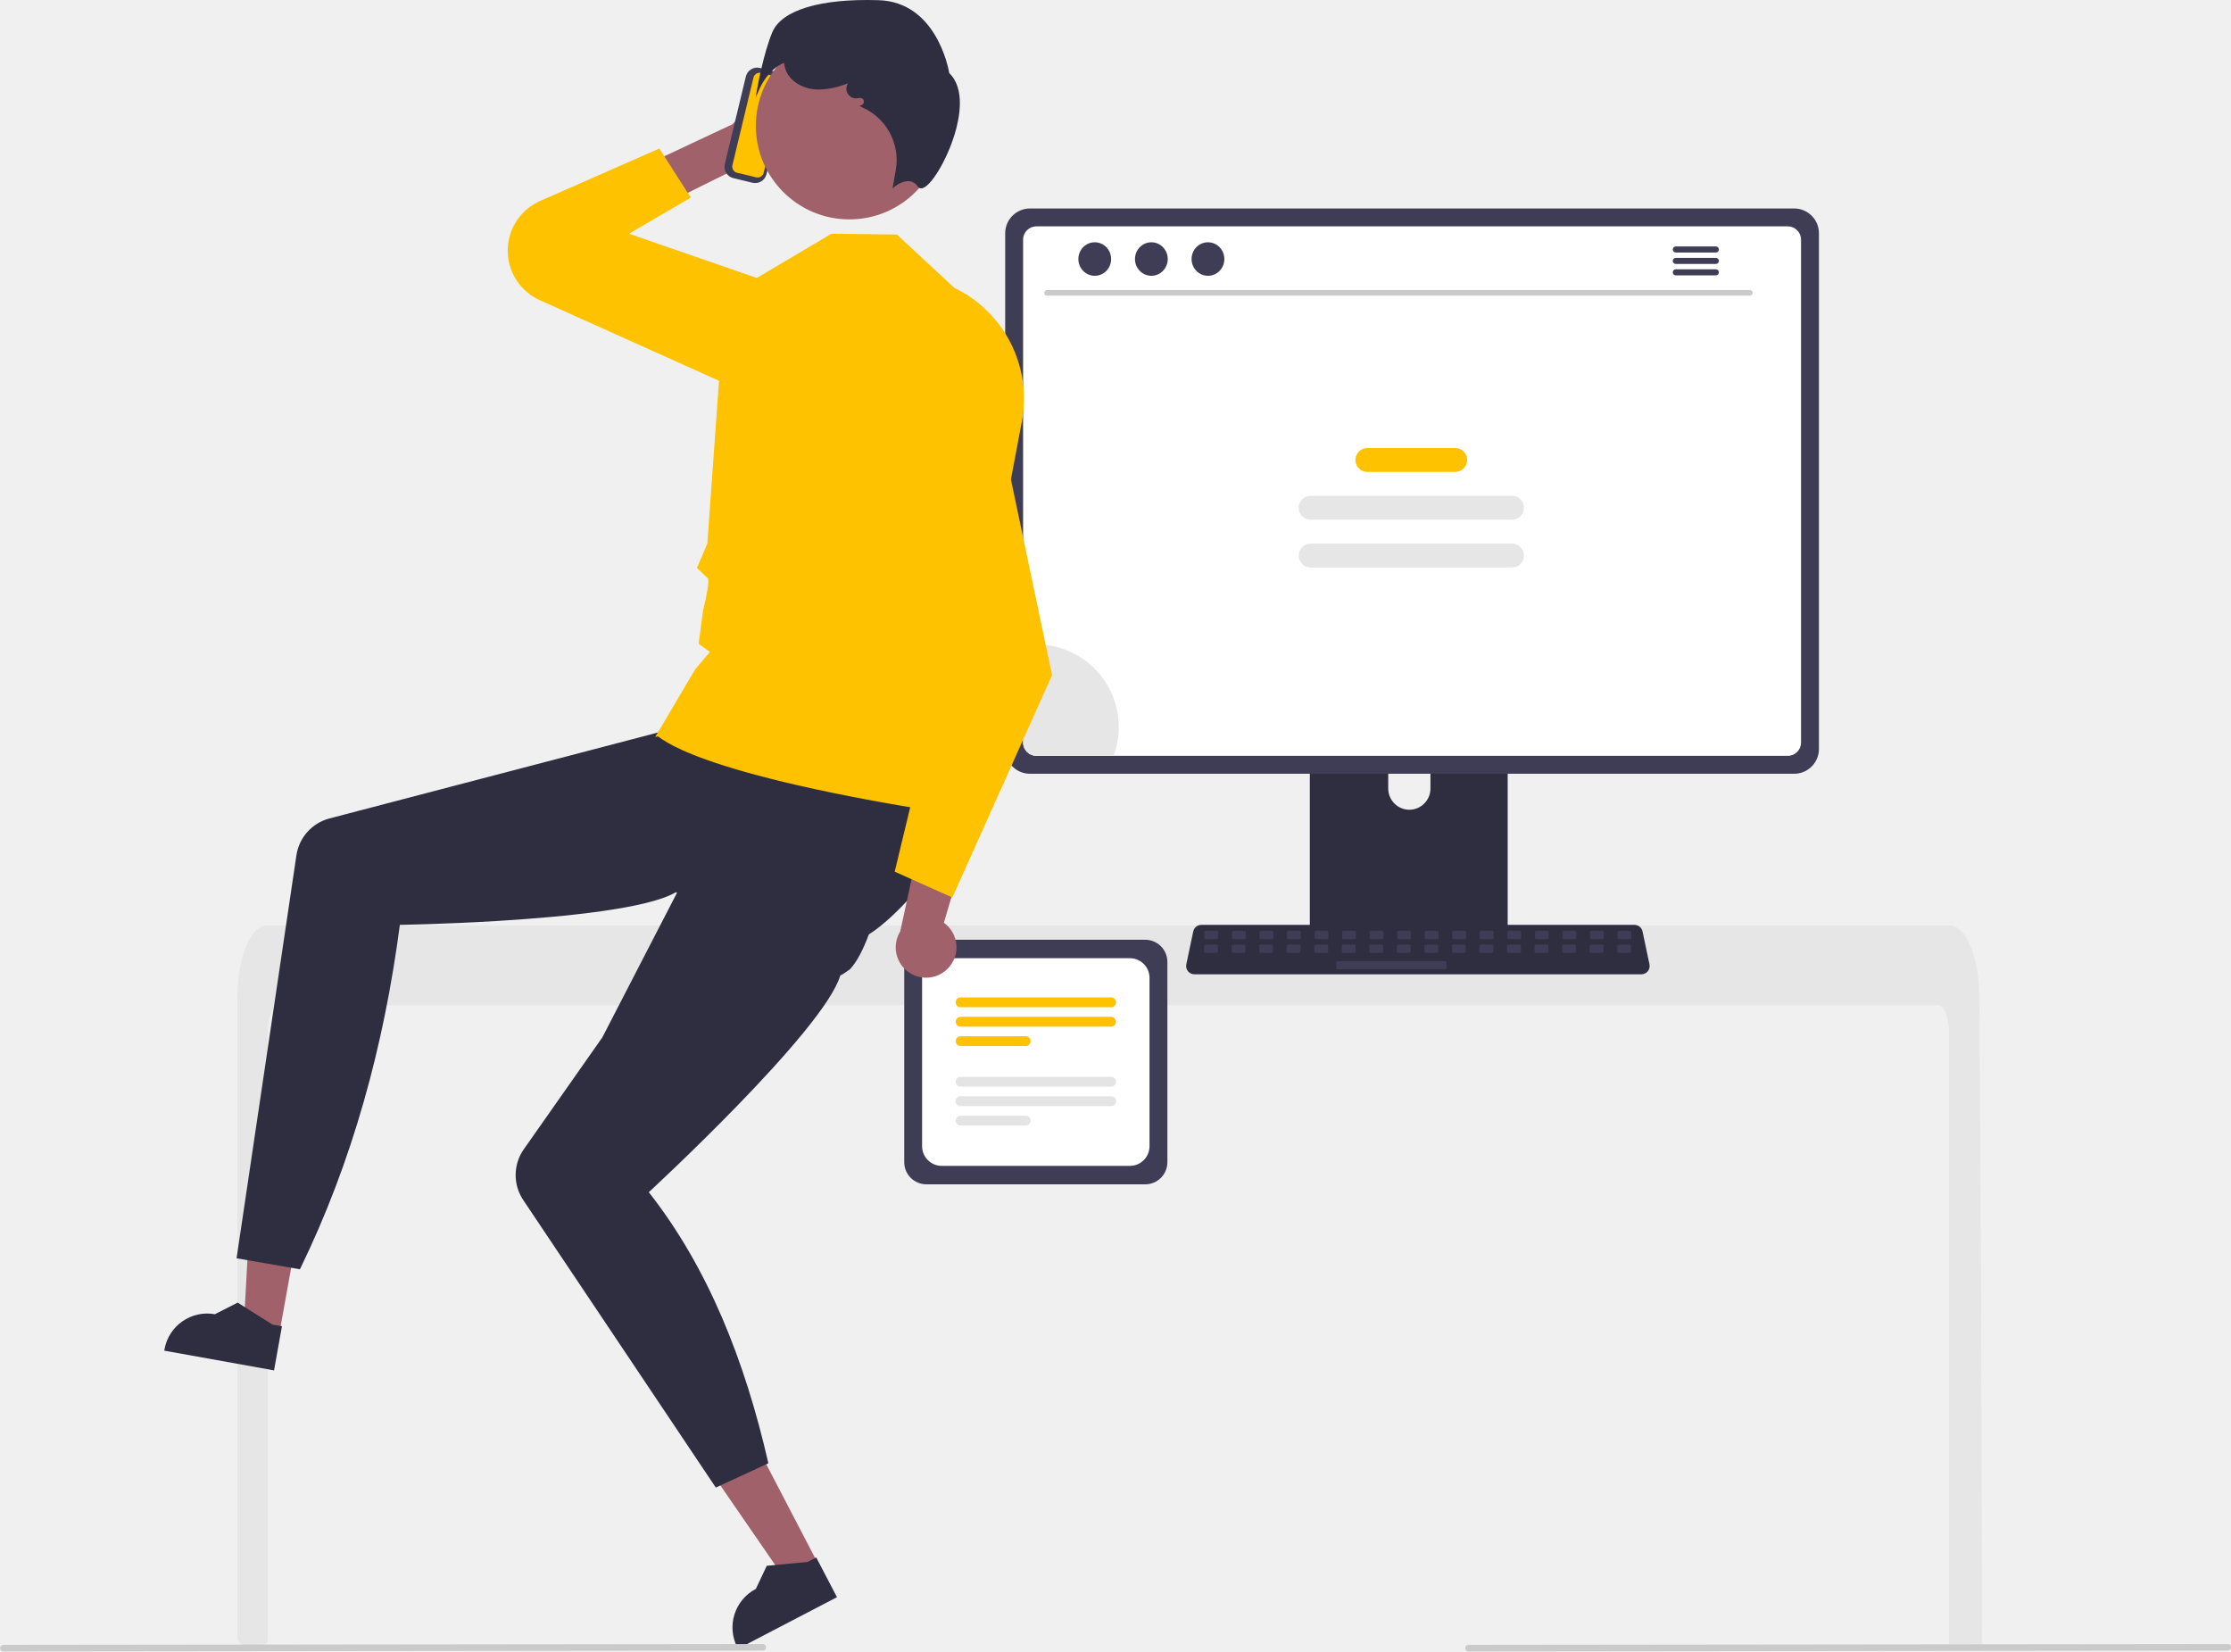
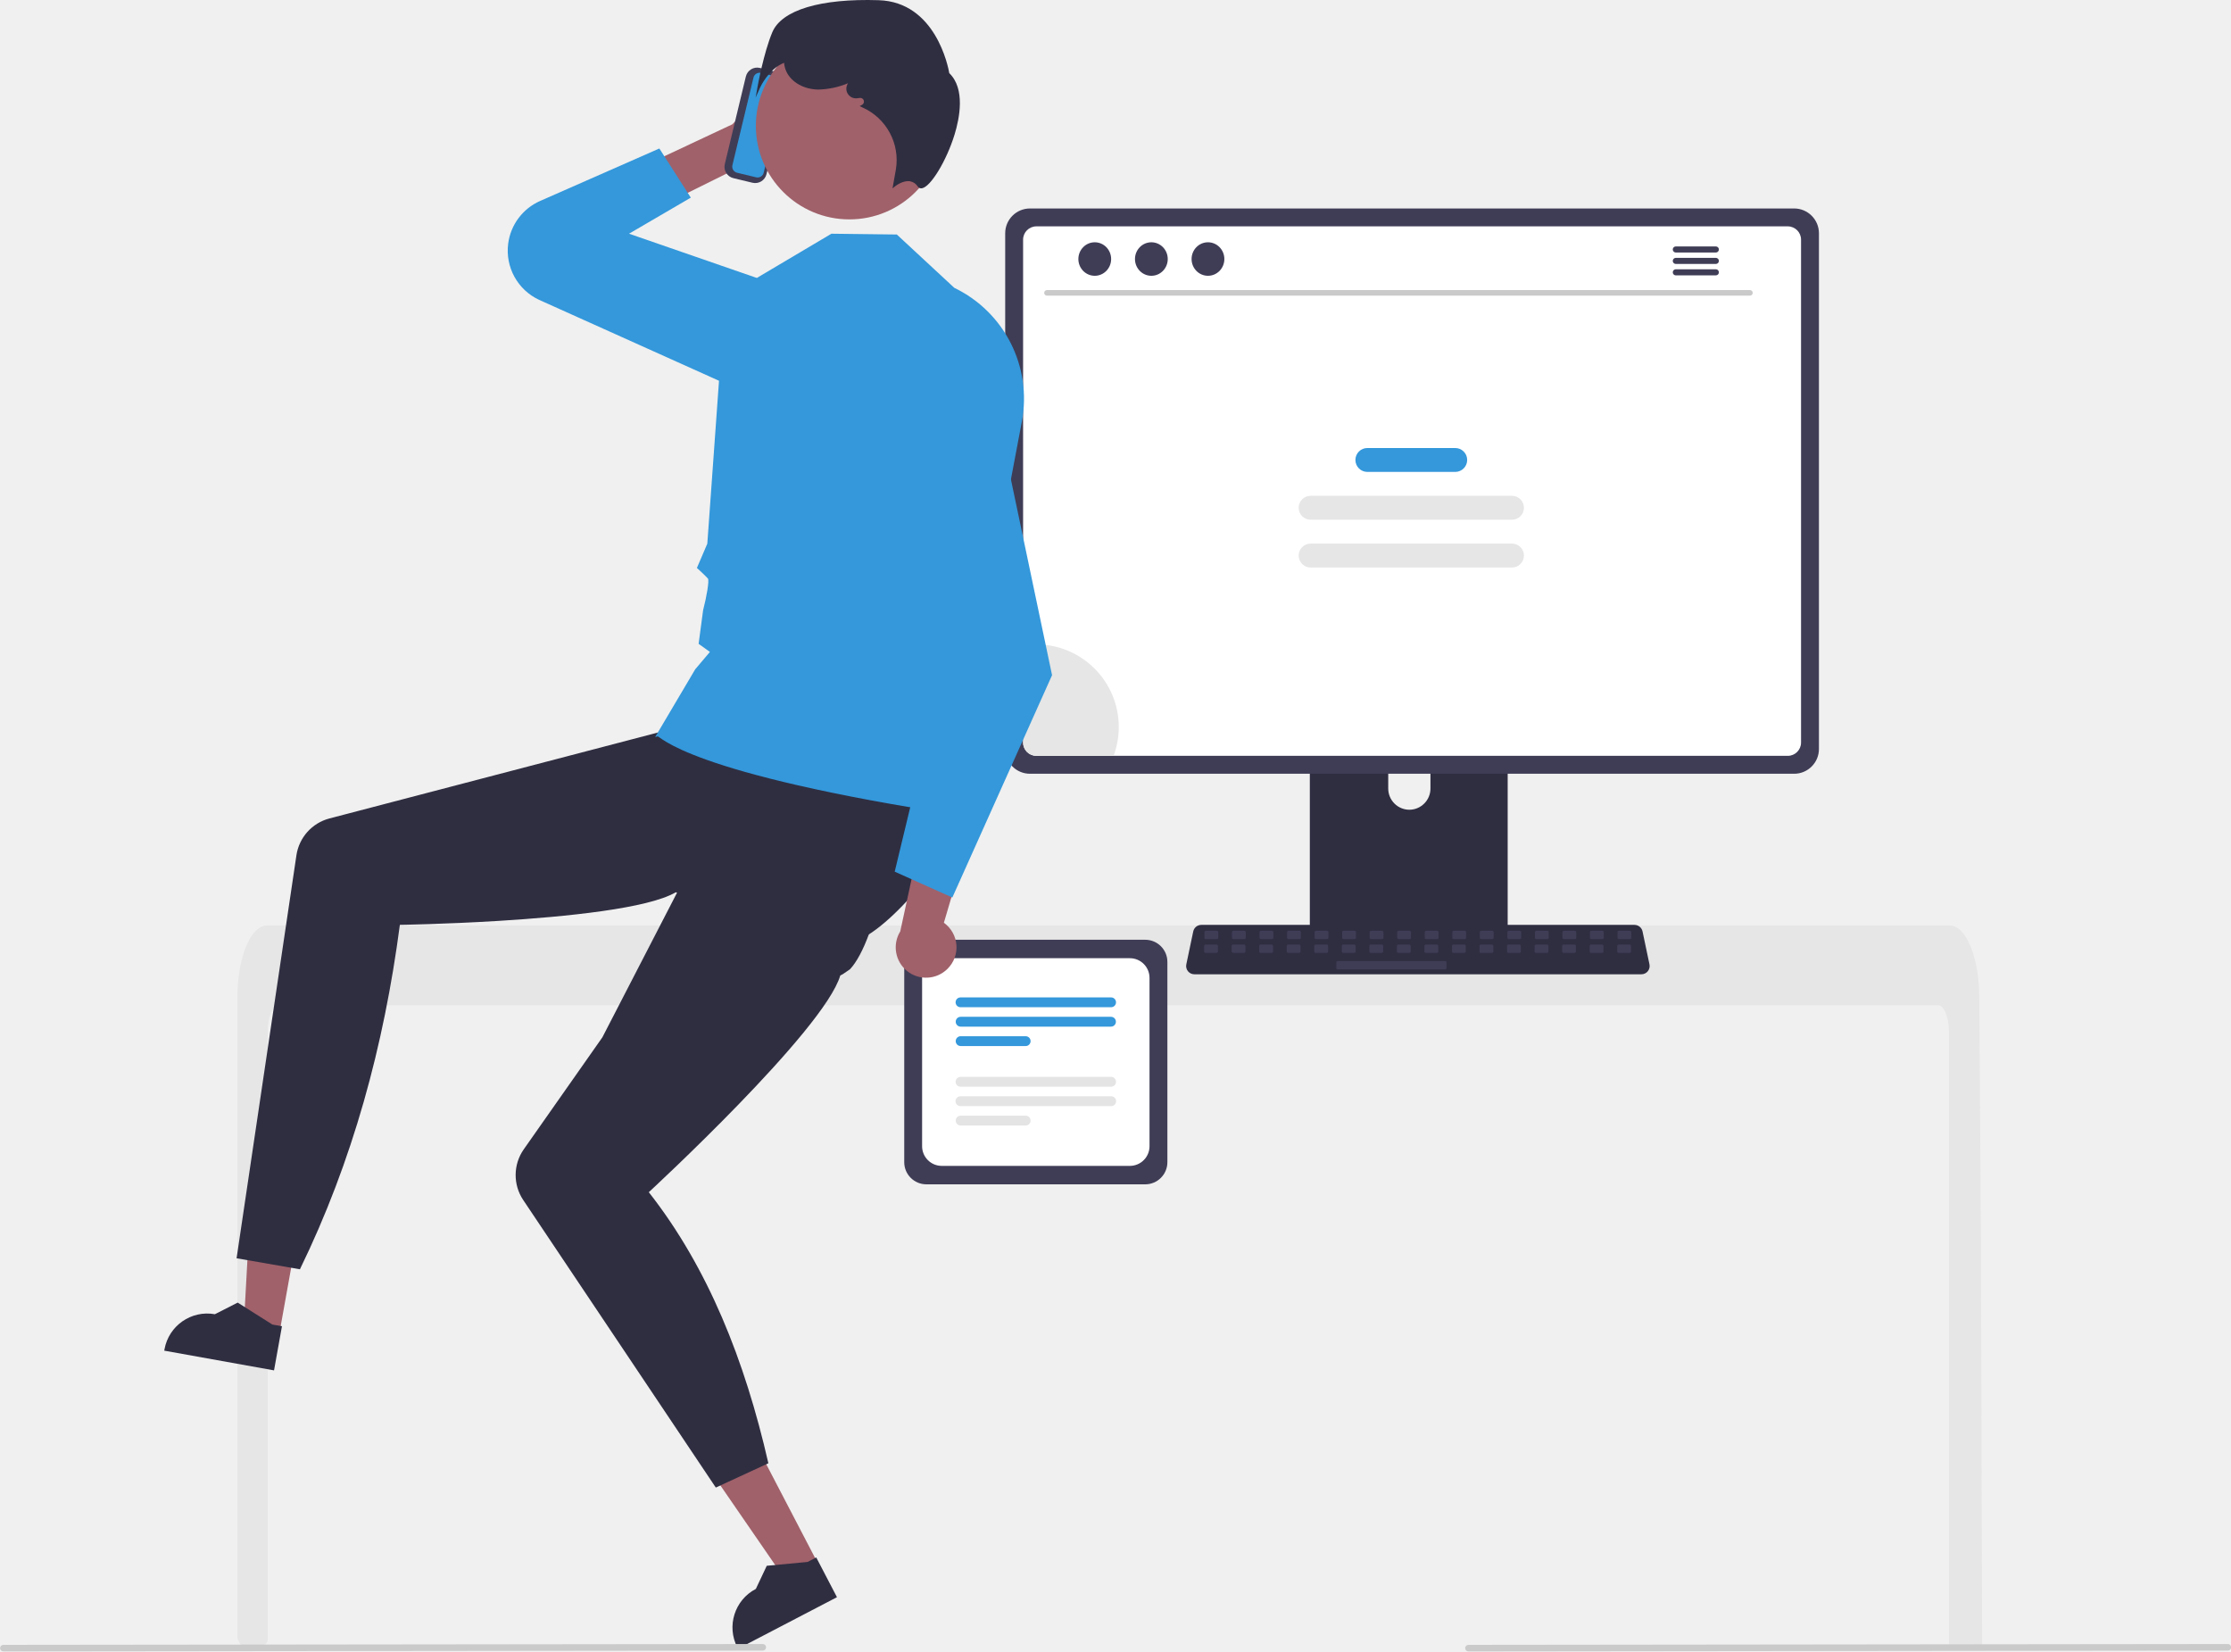
<svg xmlns="http://www.w3.org/2000/svg" data-name="Layer 1" width="810.131" height="599.609" viewBox="0 0 810.131 599.609">
  <path d="M431.331,209.196l8.563,13.383,30.548-15.144,15.706-4.802a12.192,12.192,0,0,0,4.805-20.524h0a12.192,12.192,0,0,0-16.946.2l-13.18,13.046Z" transform="translate(-194.9343 -150.1956)" fill="#a0616a" />
-   <path d="M445.781,221.955l-11.417-17.844-43.289,19.045a19.71,19.71,0,0,0-11.611,15.521h0a19.71,19.71,0,0,0,11.244,20.395l69.007,31.032a20.119,20.119,0,0,0,26.513-9.332h0a20.119,20.119,0,0,0-11.113-27.805l-51.765-17.919Z" transform="translate(-194.9343 -150.1956)" fill="#ffc200" />
+   <path d="M445.781,221.955l-11.417-17.844-43.289,19.045a19.71,19.71,0,0,0-11.611,15.521h0a19.71,19.71,0,0,0,11.244,20.395l69.007,31.032a20.119,20.119,0,0,0,26.513-9.332h0a20.119,20.119,0,0,0-11.113-27.805l-51.765-17.919Z" transform="translate(-194.9343 -150.1956)" fill="#3498db" />
  <path d="M902.658,524.88c0-5.36-1.8-9.71-4.01-9.72h-602.49c-2.22.01-4.01,4.36-4.02,9.72v220.643a2.003,2.003,0,0,1-1.809,1.994q-2.426.233-4.851.433c-.04,0-.08.01-.12.01-.88.08-1.76.14-2.64.21h-.01q-.679-1.255-1.342-2.533a2.011,2.011,0,0,1-.228-.929V512.27c0-1.48.06-2.97.16-4.44a56.885,56.885,0,0,1,.75-6.02c1.69-9.29,5.51-15.58,9.85-15.6h611a4.683,4.683,0,0,1,1.84.39,7.174,7.174,0,0,1,2.27,1.59,14.069,14.069,0,0,1,2.23,3.05c2.14,3.77,3.67,9.39,4.21,15.93,0,.06.01.12.01.18.14,1.62.21,3.27.2,4.92l.14,21.43.09,12.78.27,40.1.1,14.24.44,146.2v0a2,2,0,0,1-2,2h-8.04a2,2,0,0,1-2-2Z" transform="translate(-194.9343 -150.1956)" fill="#e6e6e6" />
  <polygon points="101.479 483.961 88.516 481.633 91.326 430.523 110.459 433.959 101.479 483.961" fill="#a0616a" />
  <path d="M294.442,647.762l-39.864-7.158.091-.504a15.765,15.765,0,0,1,18.302-12.73l.001 0,8.274-4.217,12.594,7.964,3.48.625Z" transform="translate(-194.9343 -150.1956)" fill="#2f2e41" />
  <path d="M610.807,580.21H531.318a8.044,8.044,0,0,1-8.035-8.035v-72.729A8.044,8.044,0,0,1,531.318,491.411h79.489a8.044,8.044,0,0,1,8.035,8.035v72.729A8.044,8.044,0,0,1,610.807,580.21Z" transform="translate(-194.9343 -150.1956)" fill="#3f3d56" />
  <path d="M605.22,573.513H536.905a7.142,7.142,0,0,1-7.134-7.134V505.242a7.142,7.142,0,0,1,7.134-7.134h68.314a7.142,7.142,0,0,1,7.134,7.134v61.137A7.142,7.142,0,0,1,605.22,573.513Z" transform="translate(-194.9343 -150.1956)" fill="#fff" />
-   <path d="M598.405,515.907H543.72a1.783,1.783,0,1,1,0-3.567H598.405a1.783,1.783,0,1,1,0,3.567Z" transform="translate(-194.9343 -150.1956)" fill="#ffc200" />
-   <path d="M598.405,522.955H543.72a1.784,1.784,0,0,1,0-3.567H598.405a1.784,1.784,0,0,1,0,3.567Z" transform="translate(-194.9343 -150.1956)" fill="#ffc200" />
-   <path d="M567.425,530.002H543.72a1.784,1.784,0,0,1,0-3.567h23.705a1.784,1.784,0,0,1,0,3.567Z" transform="translate(-194.9343 -150.1956)" fill="#ffc200" />
+   <path d="M598.405,515.907H543.72a1.783,1.783,0,1,1,0-3.567H598.405a1.783,1.783,0,1,1,0,3.567Z" transform="translate(-194.9343 -150.1956)" fill="#3498db" />
+   <path d="M598.405,522.955H543.72a1.784,1.784,0,0,1,0-3.567H598.405a1.784,1.784,0,0,1,0,3.567Z" transform="translate(-194.9343 -150.1956)" fill="#3498db" />
+   <path d="M567.425,530.002H543.72a1.784,1.784,0,0,1,0-3.567h23.705a1.784,1.784,0,0,1,0,3.567Z" transform="translate(-194.9343 -150.1956)" fill="#3498db" />
  <path d="M598.405,544.761H543.72a1.783,1.783,0,1,1,0-3.567H598.405a1.783,1.783,0,1,1,0,3.567Z" transform="translate(-194.9343 -150.1956)" fill="#e4e4e4" />
  <path d="M598.405,551.809H543.72a1.784,1.784,0,1,1,0-3.567H598.405a1.784,1.784,0,1,1,0,3.567Z" transform="translate(-194.9343 -150.1956)" fill="#e4e4e4" />
  <path d="M567.425,558.856H543.72a1.784,1.784,0,0,1,0-3.567h23.705a1.784,1.784,0,0,1,0,3.567Z" transform="translate(-194.9343 -150.1956)" fill="#e4e4e4" />
  <path d="M738.942,385.934H674.023a3.464,3.464,0,0,0-3.459,3.467V491.955h71.845V389.402A3.466,3.466,0,0,0,738.942,385.934ZM706.701,444.204a7.702,7.702,0,0,1-7.666-7.666V424.709a7.666,7.666,0,0,1,15.332,0v11.829a7.702,7.702,0,0,1-7.666,7.666Z" transform="translate(-194.9343 -150.1956)" fill="#2f2e41" />
  <path d="M670.341,488.675v9.894a1.938,1.938,0,0,0,1.934,1.934h68.422a1.944,1.944,0,0,0,1.934-1.934V488.675Z" transform="translate(-194.9343 -150.1956)" fill="#3f3d56" />
  <path d="M846.443,225.888H568.938a9.008,9.008,0,0,0-8.994,8.994V422.144a9.003,9.003,0,0,0,8.994,8.994H846.443a9.003,9.003,0,0,0,8.994-8.994V234.882A9.008,9.008,0,0,0,846.443,225.888Z" transform="translate(-194.9343 -150.1956)" fill="#3f3d56" />
  <path d="M844.126,232.384h-272.87a4.82,4.82,0,0,0-4.81,4.82v182.62a4.818,4.818,0,0,0,4.81,4.81h272.87a4.818,4.818,0,0,0,4.81-4.81v-182.62A4.82,4.82,0,0,0,844.126,232.384Z" transform="translate(-194.9343 -150.1956)" fill="#fff" />
  <path d="M790.976,503.947H628.633a2.986,2.986,0,0,1-2.922-3.602l2.519-11.964a2.999,2.999,0,0,1,2.922-2.371H788.457a2.999,2.999,0,0,1,2.922,2.371l2.519,11.964a2.986,2.986,0,0,1-2.922,3.602Z" transform="translate(-194.9343 -150.1956)" fill="#2f2e41" />
  <rect x="437.37" y="337.969" width="5" height="3" rx="0.488" fill="#3f3d56" />
  <rect x="447.37" y="337.969" width="5" height="3" rx="0.488" fill="#3f3d56" />
  <rect x="457.37" y="337.969" width="5" height="3" rx="0.488" fill="#3f3d56" />
  <rect x="467.37" y="337.969" width="5" height="3" rx="0.488" fill="#3f3d56" />
  <rect x="477.37" y="337.969" width="5" height="3" rx="0.488" fill="#3f3d56" />
  <rect x="487.37" y="337.969" width="5" height="3" rx="0.488" fill="#3f3d56" />
  <rect x="497.37" y="337.969" width="5" height="3" rx="0.488" fill="#3f3d56" />
  <rect x="507.37" y="337.969" width="5" height="3" rx="0.488" fill="#3f3d56" />
  <rect x="517.37" y="337.969" width="5" height="3" rx="0.488" fill="#3f3d56" />
  <rect x="527.37" y="337.969" width="5" height="3" rx="0.488" fill="#3f3d56" />
  <rect x="537.37" y="337.969" width="5" height="3" rx="0.488" fill="#3f3d56" />
  <rect x="547.37" y="337.969" width="5" height="3" rx="0.488" fill="#3f3d56" />
  <rect x="557.37" y="337.969" width="5" height="3" rx="0.488" fill="#3f3d56" />
  <rect x="567.37" y="337.969" width="5" height="3" rx="0.488" fill="#3f3d56" />
  <rect x="577.37" y="337.969" width="5" height="3" rx="0.488" fill="#3f3d56" />
  <rect x="587.37" y="337.969" width="5" height="3" rx="0.488" fill="#3f3d56" />
  <rect x="437.252" y="342.969" width="5" height="3" rx="0.488" fill="#3f3d56" />
  <rect x="447.252" y="342.969" width="5" height="3" rx="0.488" fill="#3f3d56" />
  <rect x="457.252" y="342.969" width="5" height="3" rx="0.488" fill="#3f3d56" />
  <rect x="467.252" y="342.969" width="5" height="3" rx="0.488" fill="#3f3d56" />
  <rect x="477.252" y="342.969" width="5" height="3" rx="0.488" fill="#3f3d56" />
  <rect x="487.252" y="342.969" width="5" height="3" rx="0.488" fill="#3f3d56" />
  <rect x="497.252" y="342.969" width="5" height="3" rx="0.488" fill="#3f3d56" />
  <rect x="507.252" y="342.969" width="5" height="3" rx="0.488" fill="#3f3d56" />
  <rect x="517.252" y="342.969" width="5" height="3" rx="0.488" fill="#3f3d56" />
  <rect x="527.252" y="342.969" width="5" height="3" rx="0.488" fill="#3f3d56" />
  <rect x="537.252" y="342.969" width="5" height="3" rx="0.488" fill="#3f3d56" />
  <rect x="547.252" y="342.969" width="5" height="3" rx="0.488" fill="#3f3d56" />
  <rect x="557.252" y="342.969" width="5" height="3" rx="0.488" fill="#3f3d56" />
  <rect x="567.252" y="342.969" width="5" height="3" rx="0.488" fill="#3f3d56" />
  <rect x="577.252" y="342.969" width="5" height="3" rx="0.488" fill="#3f3d56" />
  <rect x="587.252" y="342.969" width="5" height="3" rx="0.488" fill="#3f3d56" />
  <rect x="485.252" y="348.969" width="40" height="3" rx="0.488" fill="#3f3d56" />
  <path d="M825.334,732.182l-7.71-12.39-1.54,7.08c-.27,1.24-.54,2.5-.79,3.75-2.19-1.87-4.52-3.6-6.8-5.26q-10.5-7.62-20.99-15.26l2.19,12.7c1.35,7.82,2.76,15.8,6.1,22.95.37.81.77,1.61,1.2,2.39h32.54a10.487,10.487,0,0,0,.54-2.24.775.775,0,0,0,.01-.15C830.594,740.902,827.914,736.332,825.334,732.182Z" transform="translate(-194.9343 -150.1956)" fill="#f0f0f0" />
  <path d="M385.334,732.182l-7.71-12.39-1.54,7.08c-.27,1.24-.54,2.5-.79,3.75-2.19-1.87-4.52-3.6-6.8-5.26q-10.5-7.62-20.99-15.26l2.19,12.7c1.35,7.82,2.76,15.8,6.1,22.95.37.81.77,1.61,1.2,2.39h32.54a10.487,10.487,0,0,0,.54-2.24.775.775,0,0,0,.01-.15C390.594,740.902,387.914,736.332,385.334,732.182Z" transform="translate(-194.9343 -150.1956)" fill="#f0f0f0" />
  <path d="M1003.875,749.497l-275.75.307a1.191,1.191,0,0,1,0-2.381l275.75-.307a1.191,1.191,0,1,1,0,2.381Z" transform="translate(-194.9343 -150.1956)" fill="#cacaca" />
  <path d="M830.41,257.545H575.086a1.016,1.016,0,0,1,0-2.031H830.41a1.016,1.016,0,0,1,0,2.031Z" transform="translate(-194.9343 -150.1956)" fill="#cacaca" />
  <ellipse cx="397.532" cy="94.052" rx="5.95" ry="6.083" fill="#3f3d56" />
  <ellipse cx="418.088" cy="94.052" rx="5.95" ry="6.083" fill="#3f3d56" />
  <ellipse cx="438.644" cy="94.052" rx="5.95" ry="6.083" fill="#3f3d56" />
  <path d="M818.033,239.672H803.431a1.106,1.106,0,0,0,0,2.211h14.602a1.106,1.106,0,0,0,0-2.211Z" transform="translate(-194.9343 -150.1956)" fill="#3f3d56" />
  <path d="M818.033,243.822H803.431a1.106,1.106,0,0,0,0,2.211h14.602a1.106,1.106,0,0,0,0-2.211Z" transform="translate(-194.9343 -150.1956)" fill="#3f3d56" />
  <path d="M818.033,247.967H803.431a1.106,1.106,0,0,0,0,2.211h14.602a1.106,1.106,0,0,0,0-2.211Z" transform="translate(-194.9343 -150.1956)" fill="#3f3d56" />
-   <rect x="492.185" y="162.668" width="40.582" height="8.678" rx="4.339" fill="#ffc200" />
+   <rect x="492.185" y="162.668" width="40.582" height="8.678" rx="4.339" fill="#3498db" />
  <rect x="471.575" y="180.024" width="81.802" height="8.678" rx="4.339" fill="#e6e6e6" />
  <rect x="471.575" y="197.379" width="81.802" height="8.678" rx="4.339" fill="#e6e6e6" />
  <path d="M601.186,414.164a29.815,29.815,0,0,1-1.88,10.47h-28.05a4.818,4.818,0,0,1-4.81-4.81v-35.28a29.628,29.628,0,0,1,4.74-.38A29.998,29.998,0,0,1,601.186,414.164Z" transform="translate(-194.9343 -150.1956)" fill="#e6e6e6" />
  <path d="M545.843,442.058c-.42,12.15-26.26,44.93-39.85,49.63-2.31.8-3.66,1.24-3.66,1.24l-4.73-1.43-57.28-17.33c-10.03,5.9-39.95,8.9-64.5,10.4-19.54,1.19-35.69,1.43-35.69,1.43-5.765,43.841-17.125,85.778-36.29,125.06l-23-4L302.571,460.738a16.3,16.3,0,0,1,11.998-13.375l156.304-40.885s8.62-1.56,26.8,7.21C527.603,428.128,546.143,433.218,545.843,442.058Z" transform="translate(-194.9343 -150.1956)" fill="#2f2e41" />
  <polygon points="297.161 567.951 285.481 574.036 256.449 531.879 273.689 522.897 297.161 567.951" fill="#a0616a" />
  <path d="M498.856,730.117l-35.919,18.714-.237-.454a15.765,15.765,0,0,1,6.696-21.265l.001-0,3.967-8.396,14.835-1.4,3.135-1.634Z" transform="translate(-194.9343 -150.1956)" fill="#2f2e41" />
  <path d="M515.976,439.707c5.242,10.969-2.526,51.98-12.406,62.428l-2.623,1.784-.887.462c-5.927,20.048-69.529,78.684-69.529,78.684,21.484,27.368,34.873,61.017,43.416,98.427l-19.086,8.817-69.926-104.39a16.3,16.3,0,0,1,.202-18.437L413.664,526.846l46.484-90.04C493.363,435.782,512.157,431.729,515.976,439.707Z" transform="translate(-194.9343 -150.1956)" fill="#2f2e41" />
-   <path d="M544.236,446.325c-100.393-15.267-109.54-28.997-110.522-28.753l-.871.217,14.545-24.585,5.335-6.302-4.104-2.933,1.628-12.184c1.27-4.936,2.298-10.748,1.75-11.527-1.131-1.253-3.65-3.53-3.675-3.553l-.324-.293,3.781-8.822,5.064-70.534,13.055-26.026,26.945-15.974,23.75.287,20.872,19.359a44.674,44.674,0,0,1,24.534,48.539l-10.602,55.998-3.9,28.863,6.364,6.363-3.96,3.96-2.354,13.484,2.411,15.271c1.885,13.875-6.496,14.702-7.115,14.875-.037.011-1.858,4.777-1.935,4.777C544.715,446.834,544.699,446.396,544.236,446.325Z" transform="translate(-194.9343 -150.1956)" fill="#ffc200" />
+   <path d="M544.236,446.325c-100.393-15.267-109.54-28.997-110.522-28.753l-.871.217,14.545-24.585,5.335-6.302-4.104-2.933,1.628-12.184c1.27-4.936,2.298-10.748,1.75-11.527-1.131-1.253-3.65-3.53-3.675-3.553l-.324-.293,3.781-8.822,5.064-70.534,13.055-26.026,26.945-15.974,23.75.287,20.872,19.359a44.674,44.674,0,0,1,24.534,48.539l-10.602,55.998-3.9,28.863,6.364,6.363-3.96,3.96-2.354,13.484,2.411,15.271c1.885,13.875-6.496,14.702-7.115,14.875-.037.011-1.858,4.777-1.935,4.777C544.715,446.834,544.699,446.396,544.236,446.325Z" transform="translate(-194.9343 -150.1956)" fill="#3498db" />
  <path d="M538.965,502A10.962,10.962,0,0,0,537.68,485.24l11.013-37.367-19.361,5.912-7.49,34.578a11.022,11.022,0,0,0,17.123,13.637Z" transform="translate(-194.9343 -150.1956)" fill="#a0616a" />
-   <path d="M540.753,476.072l-20.927-9.387,16.786-69.709-31.261-75.887a27.638,27.638,0,0,1,19.87-37.573h0A27.667,27.667,0,0,1,557.951,304.879l19.012,90.467Z" transform="translate(-194.9343 -150.1956)" fill="#ffc200" />
+   <path d="M540.753,476.072l-20.927-9.387,16.786-69.709-31.261-75.887a27.638,27.638,0,0,1,19.87-37.573h0A27.667,27.667,0,0,1,557.951,304.879l19.012,90.467Z" transform="translate(-194.9343 -150.1956)" fill="#3498db" />
  <path d="M458.123,209.789l7.649-31.814a4.227,4.227,0,0,1,5.093-3.118l6.934,1.667a4.227,4.227,0,0,1,3.118,5.093l-7.649,31.814a4.227,4.227,0,0,1-5.093,3.118l-6.934-1.667A4.227,4.227,0,0,1,458.123,209.789Z" transform="translate(-194.9343 -150.1956)" fill="#3f3d56" />
-   <path d="M471.286,176.675a2.278,2.278,0,0,0-2.744,1.68l-7.649,31.814a2.278,2.278,0,0,0,1.68,2.744l6.934,1.667a2.278,2.278,0,0,0,2.744-1.68l7.649-31.814a2.278,2.278,0,0,0-1.68-2.744Z" transform="translate(-194.9343 -150.1956)" fill="#ffc200" />
+   <path d="M471.286,176.675a2.278,2.278,0,0,0-2.744,1.68l-7.649,31.814a2.278,2.278,0,0,0,1.68,2.744l6.934,1.667a2.278,2.278,0,0,0,2.744-1.68l7.649-31.814a2.278,2.278,0,0,0-1.68-2.744Z" transform="translate(-194.9343 -150.1956)" fill="#3498db" />
  <circle cx="308.432" cy="45.699" r="33.958" fill="#a0616a" />
  <path d="M519.029,218.6l1.223-6.878a20.909,20.909,0,0,0-12.112-22.496l-1.049-.507.864-.462a1.334,1.334,0,0,0-.794-2.5l-.981.122a3.494,3.494,0,0,1-3.296-5.458,30.328,30.328,0,0,1-10.675,2.295c-5.308-.04-9.92-2.627-11.75-6.592a9.513,9.513,0,0,1-.811-3.118c-5.607,2.209-8.63,8.833-8.662,8.902l-1.658,3.699.709-3.991c.021-.122,2.192-12.209,5.338-19.709h0c3.383-8.063,17.467-12.313,38.625-11.641,20.666.649,25.25,24.212,25.644,26.492,5.871,5.649,3.738,16.344,1.932,22.243-2.924,9.553-8.695,19.059-11.875,19.56a1.467,1.467,0,0,1-1.498-.637,4.222,4.222,0,0,0-2.889-1.918c-2.569-.365-5.221,1.741-5.248,1.762Z" transform="translate(-194.9343 -150.1956)" fill="#2f2e41" />
  <path d="M471.875,749.497l-275.75.307a1.191,1.191,0,0,1,0-2.381l275.75-.307a1.191,1.191,0,1,1,0,2.381Z" transform="translate(-194.9343 -150.1956)" fill="#cacaca" />
</svg>
